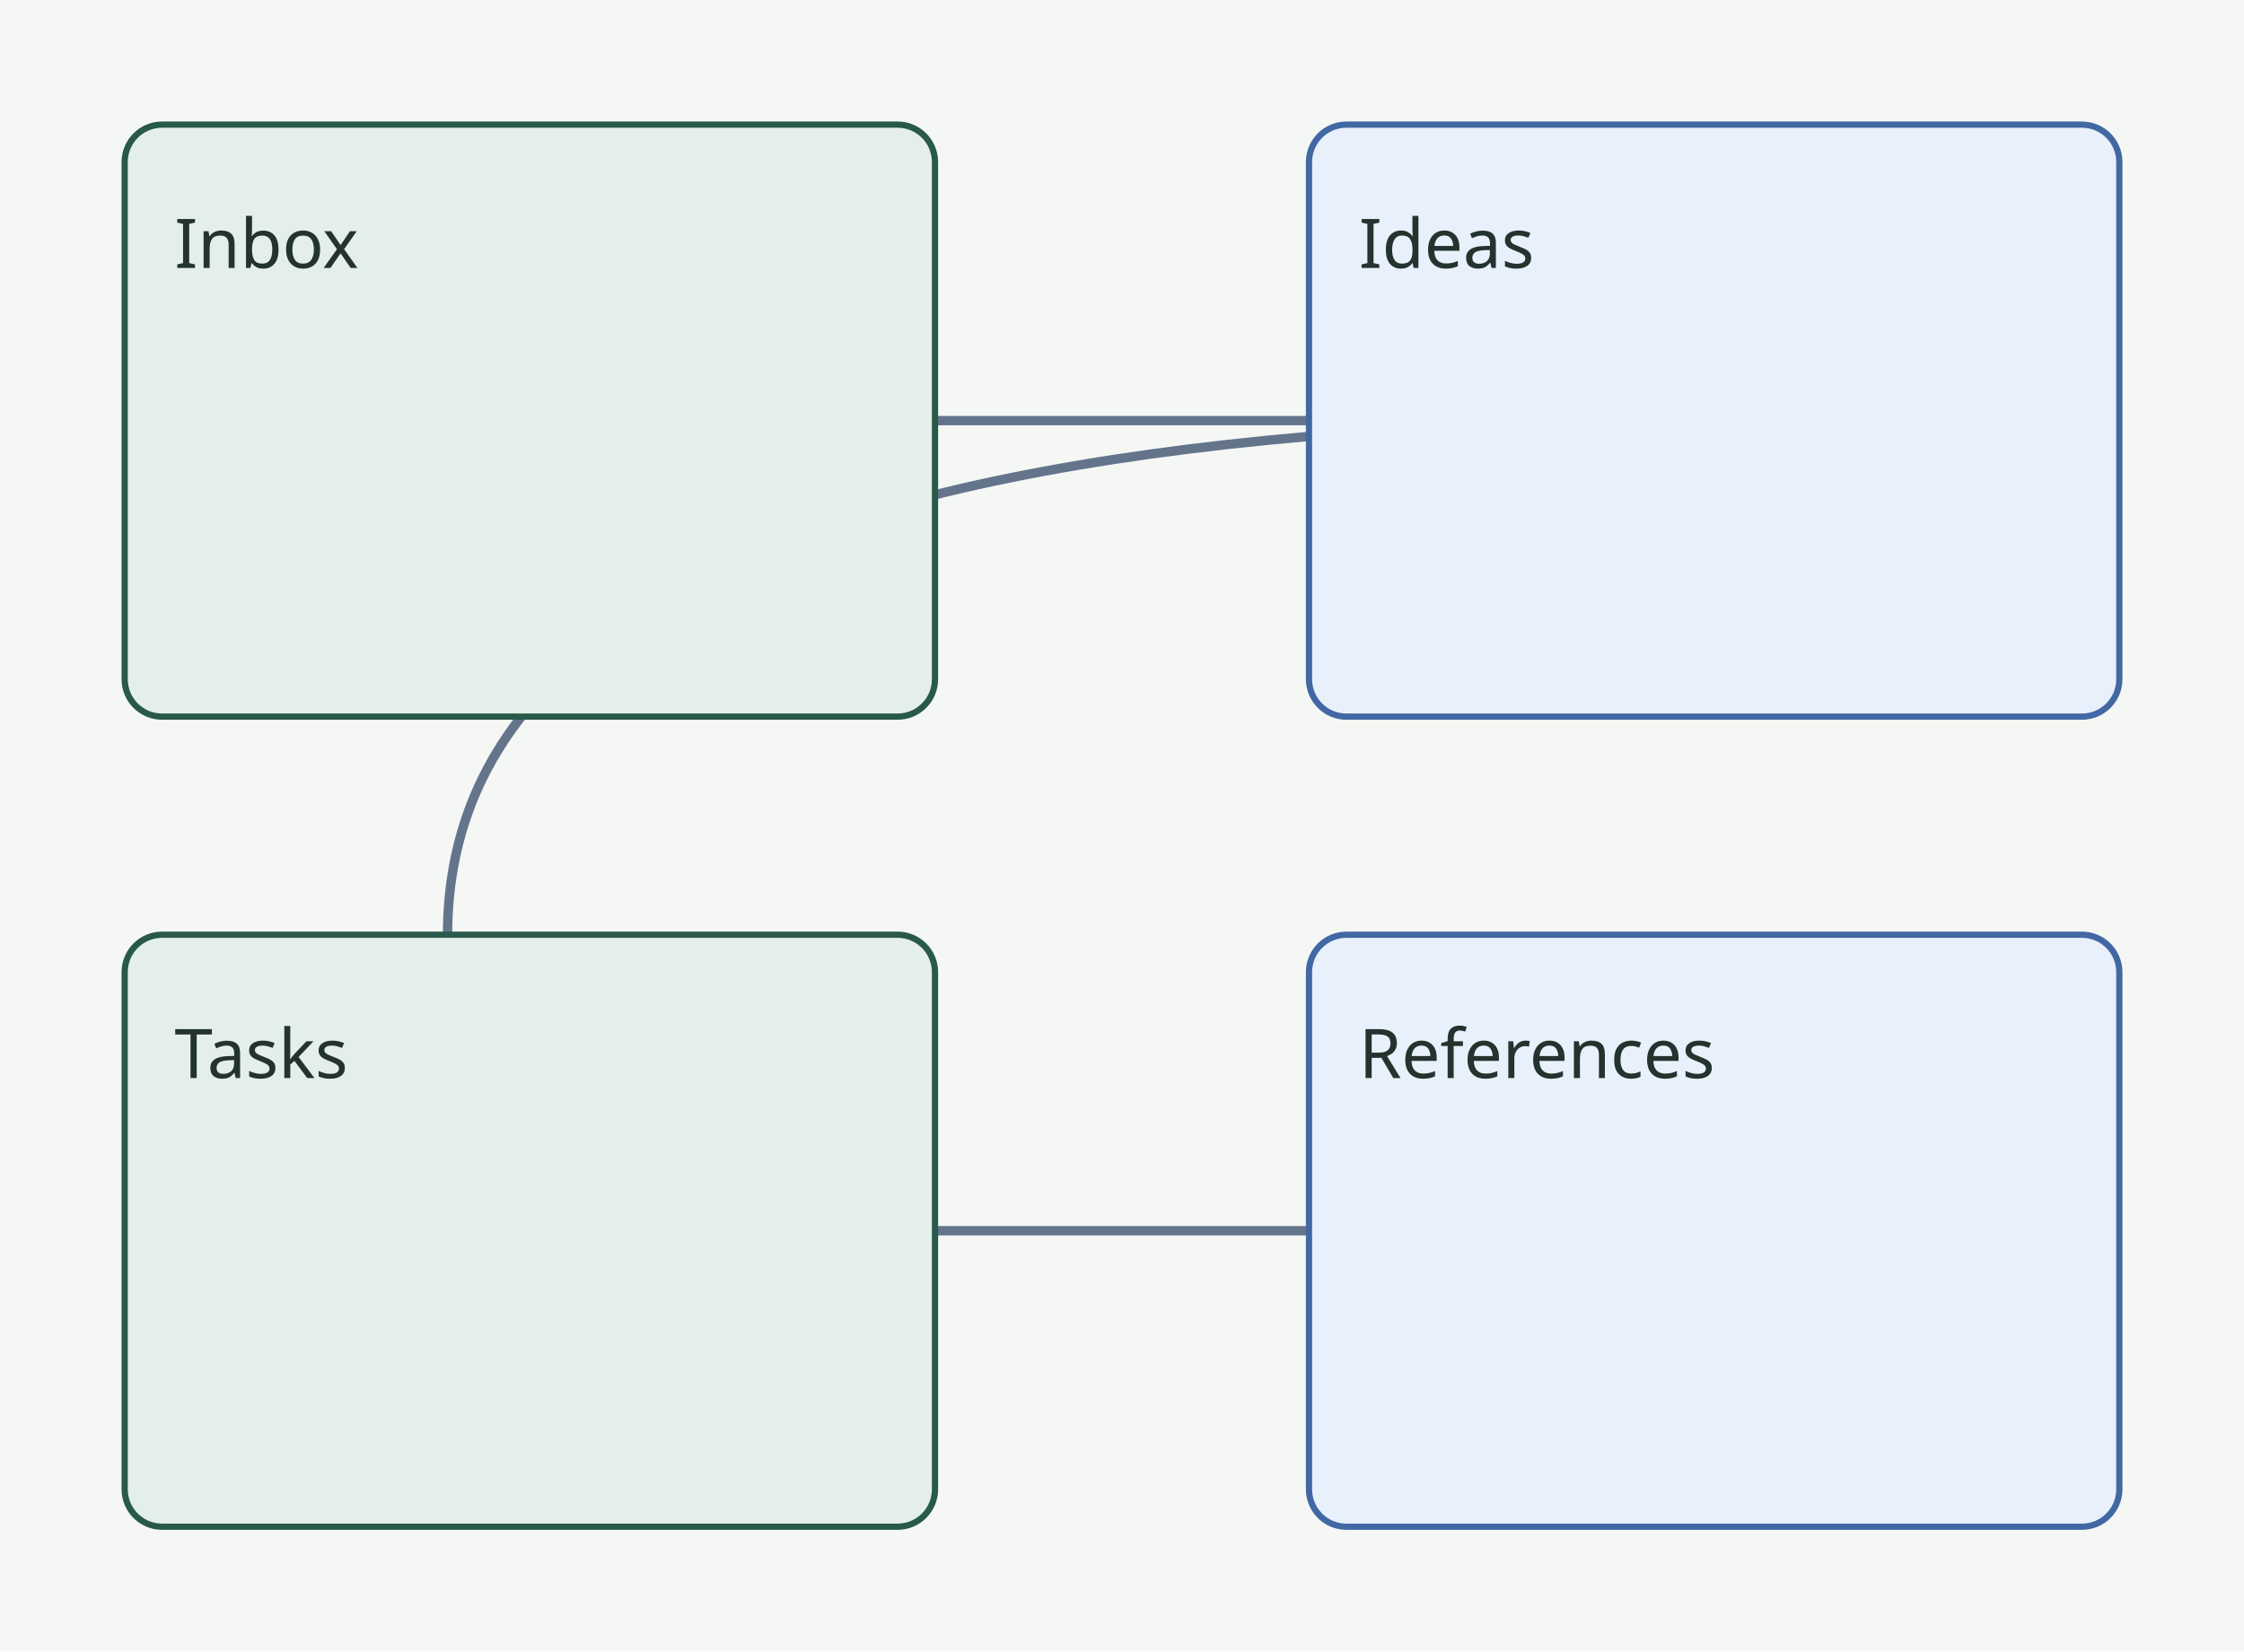
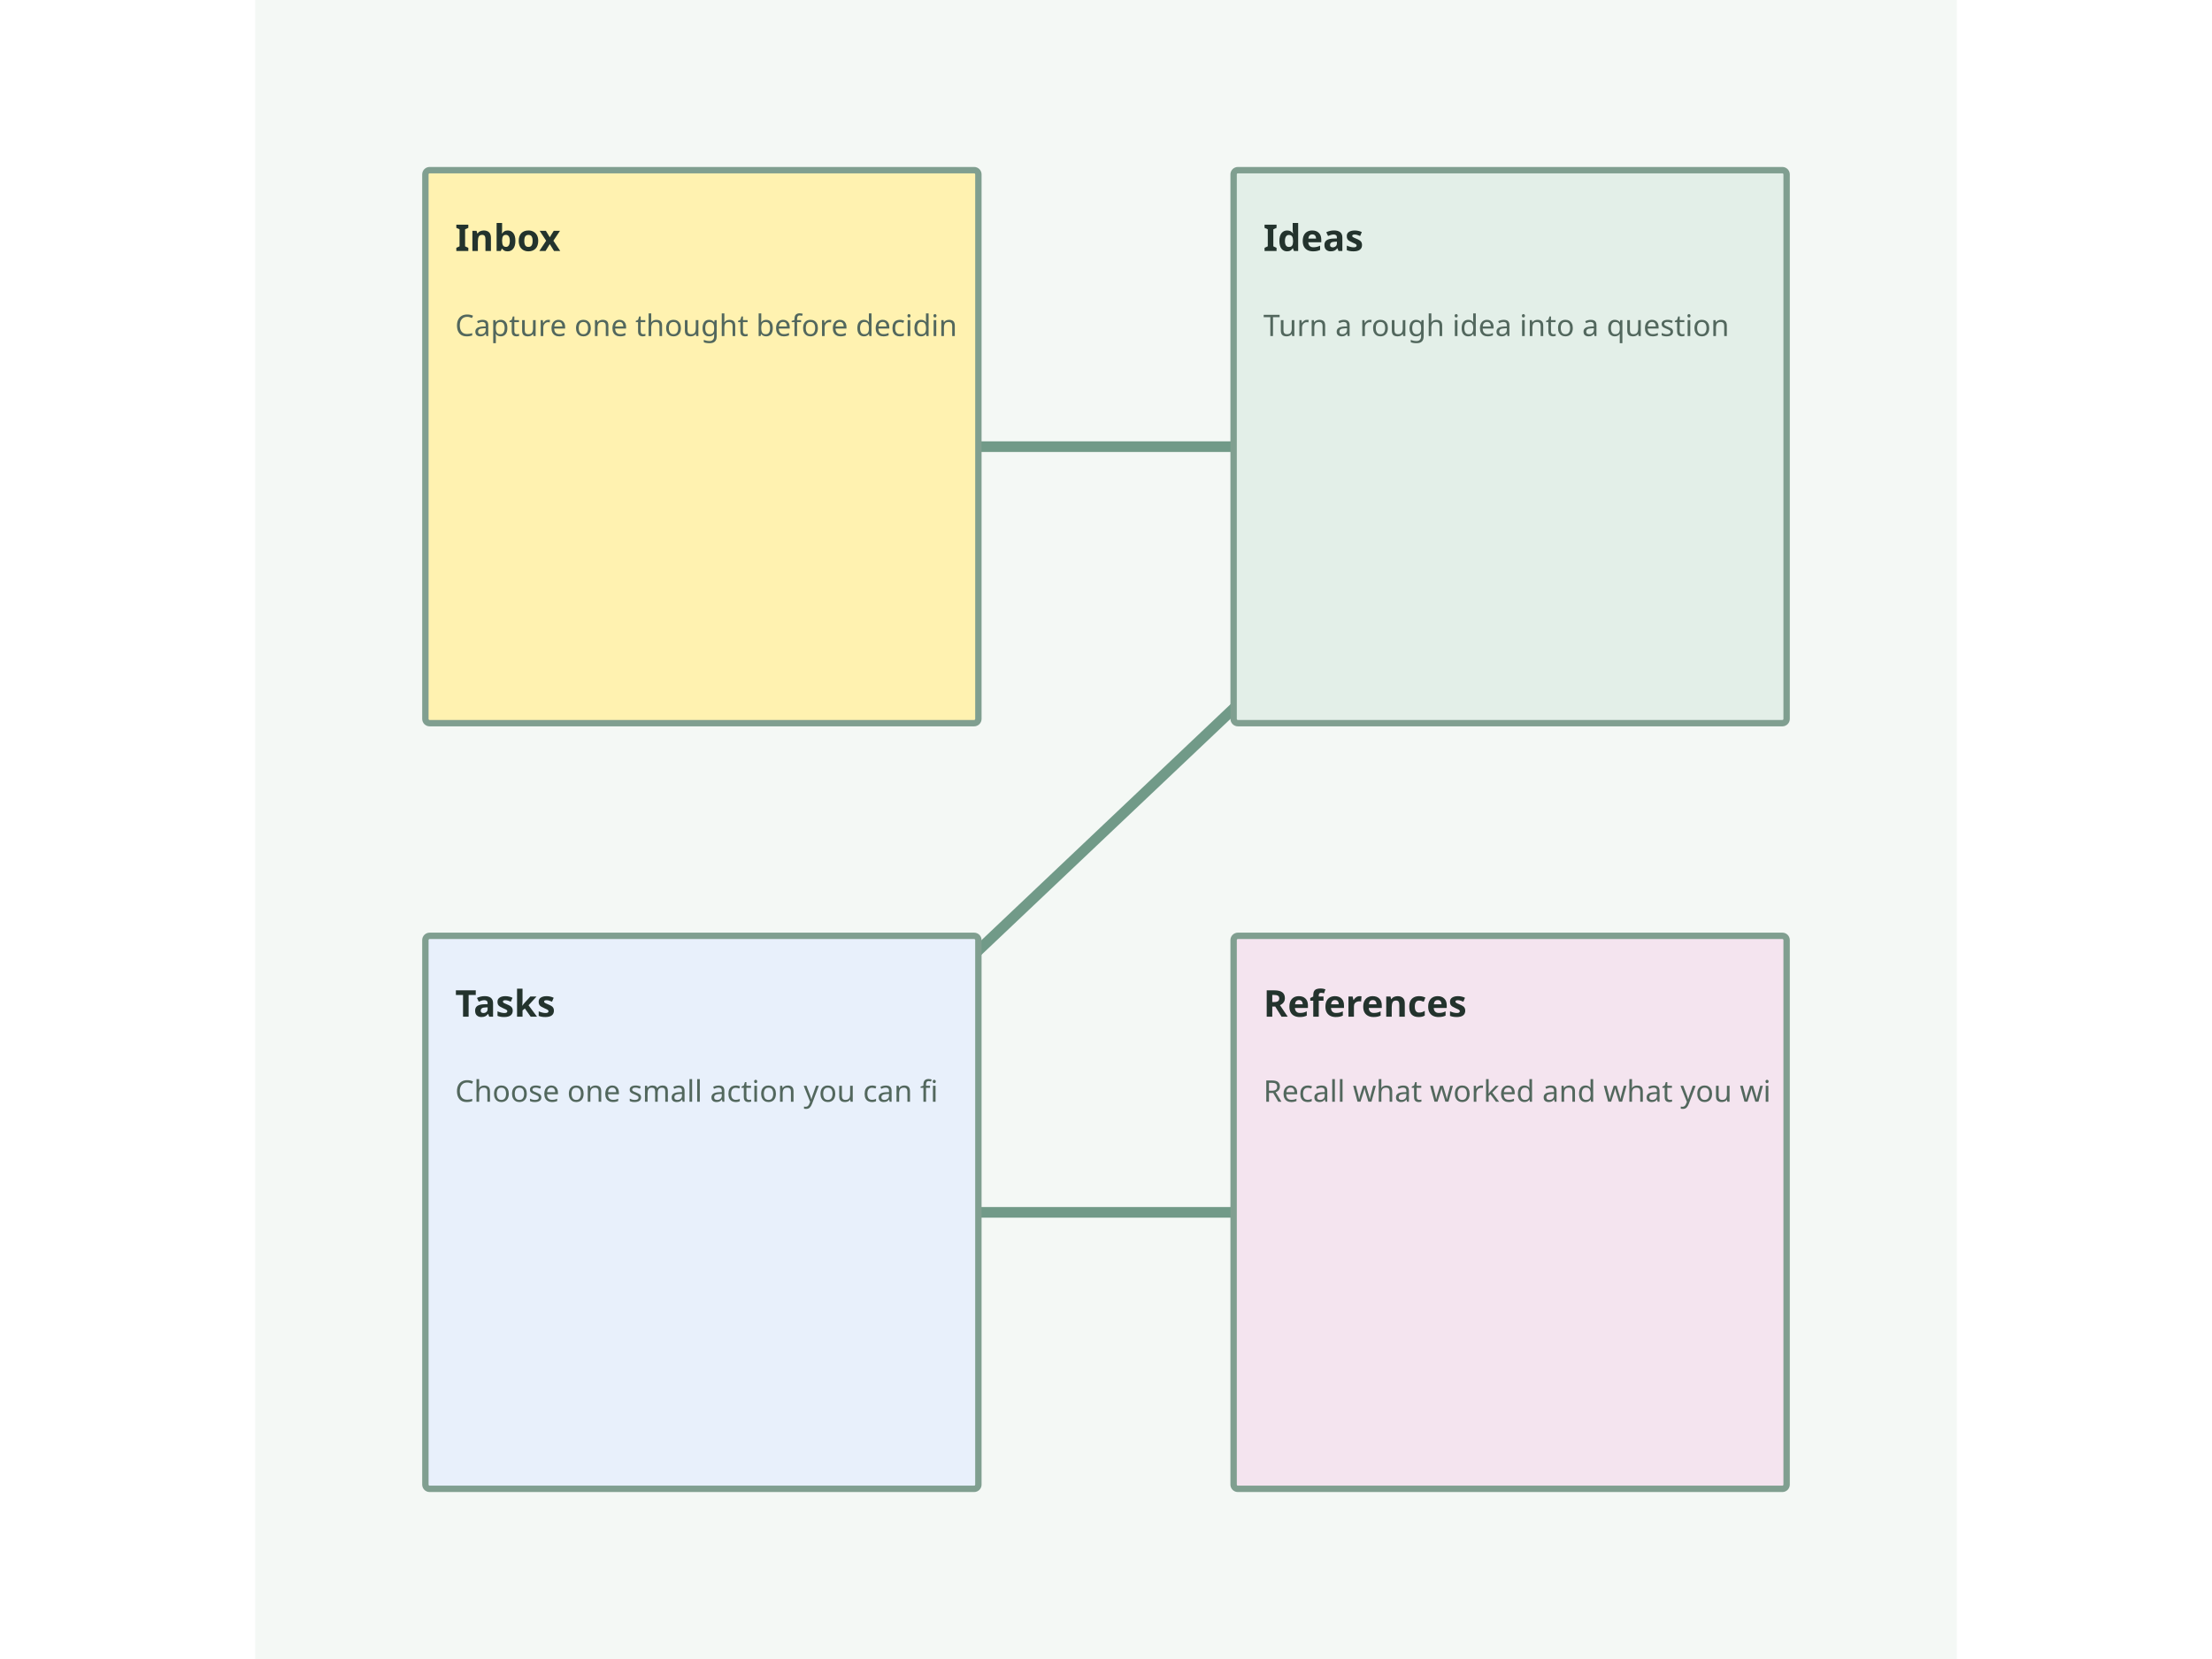
- <svg xmlns="http://www.w3.org/2000/svg" viewBox="0 0 720 530">
-   <rect width="720" height="530" fill="#f5f7f5" />
-   <path d="M170 135 Q420 135 550 135" fill="none" stroke="#64748b" stroke-width="3" />
-   <path d="M550 135 Q40 135 170 395" fill="none" stroke="#64748b" stroke-width="3" />
-   <path d="M170 395 Q420 395 550 395" fill="none" stroke="#64748b" stroke-width="3" />
-   <rect x="40" y="40" width="260" height="190" rx="12" fill="#E3EFE8" stroke="#28594B" stroke-width="2" />
-   <text x="56" y="86" font-family="Segoe UI,sans-serif" font-size="22" fill="#23332d">Inbox</text>
-   <rect x="420" y="40" width="260" height="190" rx="12" fill="#E8F0FB" stroke="#4268A4" stroke-width="2" />
-   <text x="436" y="86" font-family="Segoe UI,sans-serif" font-size="22" fill="#23332d">Ideas</text>
-   <rect x="40" y="300" width="260" height="190" rx="12" fill="#E3EFE8" stroke="#28594B" stroke-width="2" />
-   <text x="56" y="346" font-family="Segoe UI,sans-serif" font-size="22" fill="#23332d">Tasks</text>
-   <rect x="420" y="300" width="260" height="190" rx="12" fill="#E8F0FB" stroke="#4268A4" stroke-width="2" />
-   <text x="436" y="346" font-family="Segoe UI,sans-serif" font-size="22" fill="#23332d">References</text>
+ <svg xmlns="http://www.w3.org/2000/svg" width="400" height="300" viewBox="-80 -80 800 780">
+   <rect x="-80" y="-80" width="800" height="780" fill="#f4f8f5" />
+   <path d="M130,130 L510,130" fill="none" stroke="#719a88" stroke-width="5" />
+   <path d="M510,130 L130,490" fill="none" stroke="#719a88" stroke-width="5" />
+   <path d="M130,490 L510,490" fill="none" stroke="#719a88" stroke-width="5" />
+   <rect x="0" y="0" width="260" height="260" rx="2" fill="#FFF2B0" stroke="#809f90" stroke-width="3" />
+   <text x="14" y="38" fill="#23332d" font-family="sans-serif" font-size="17.333" font-weight="600">Inbox</text>
+   <text x="14" y="78" fill="#52675d" font-family="sans-serif" font-size="14">Capture one thought before decidin</text>
+   <rect x="380" y="0" width="260" height="260" rx="2" fill="#E3EFE8" stroke="#809f90" stroke-width="3" />
+   <text x="394" y="38" fill="#23332d" font-family="sans-serif" font-size="17.333" font-weight="600">Ideas</text>
+   <text x="394" y="78" fill="#52675d" font-family="sans-serif" font-size="14">Turn a rough idea into a question </text>
+   <rect x="0" y="360" width="260" height="260" rx="2" fill="#E8F0FB" stroke="#809f90" stroke-width="3" />
+   <text x="14" y="398" fill="#23332d" font-family="sans-serif" font-size="17.333" font-weight="600">Tasks</text>
+   <text x="14" y="438" fill="#52675d" font-family="sans-serif" font-size="14">Choose one small action you can fi</text>
+   <rect x="380" y="360" width="260" height="260" rx="2" fill="#F4E4EF" stroke="#809f90" stroke-width="3" />
+   <text x="394" y="398" fill="#23332d" font-family="sans-serif" font-size="17.333" font-weight="600">References</text>
+   <text x="394" y="438" fill="#52675d" font-family="sans-serif" font-size="14">Recall what worked and what you wi</text>
</svg>
